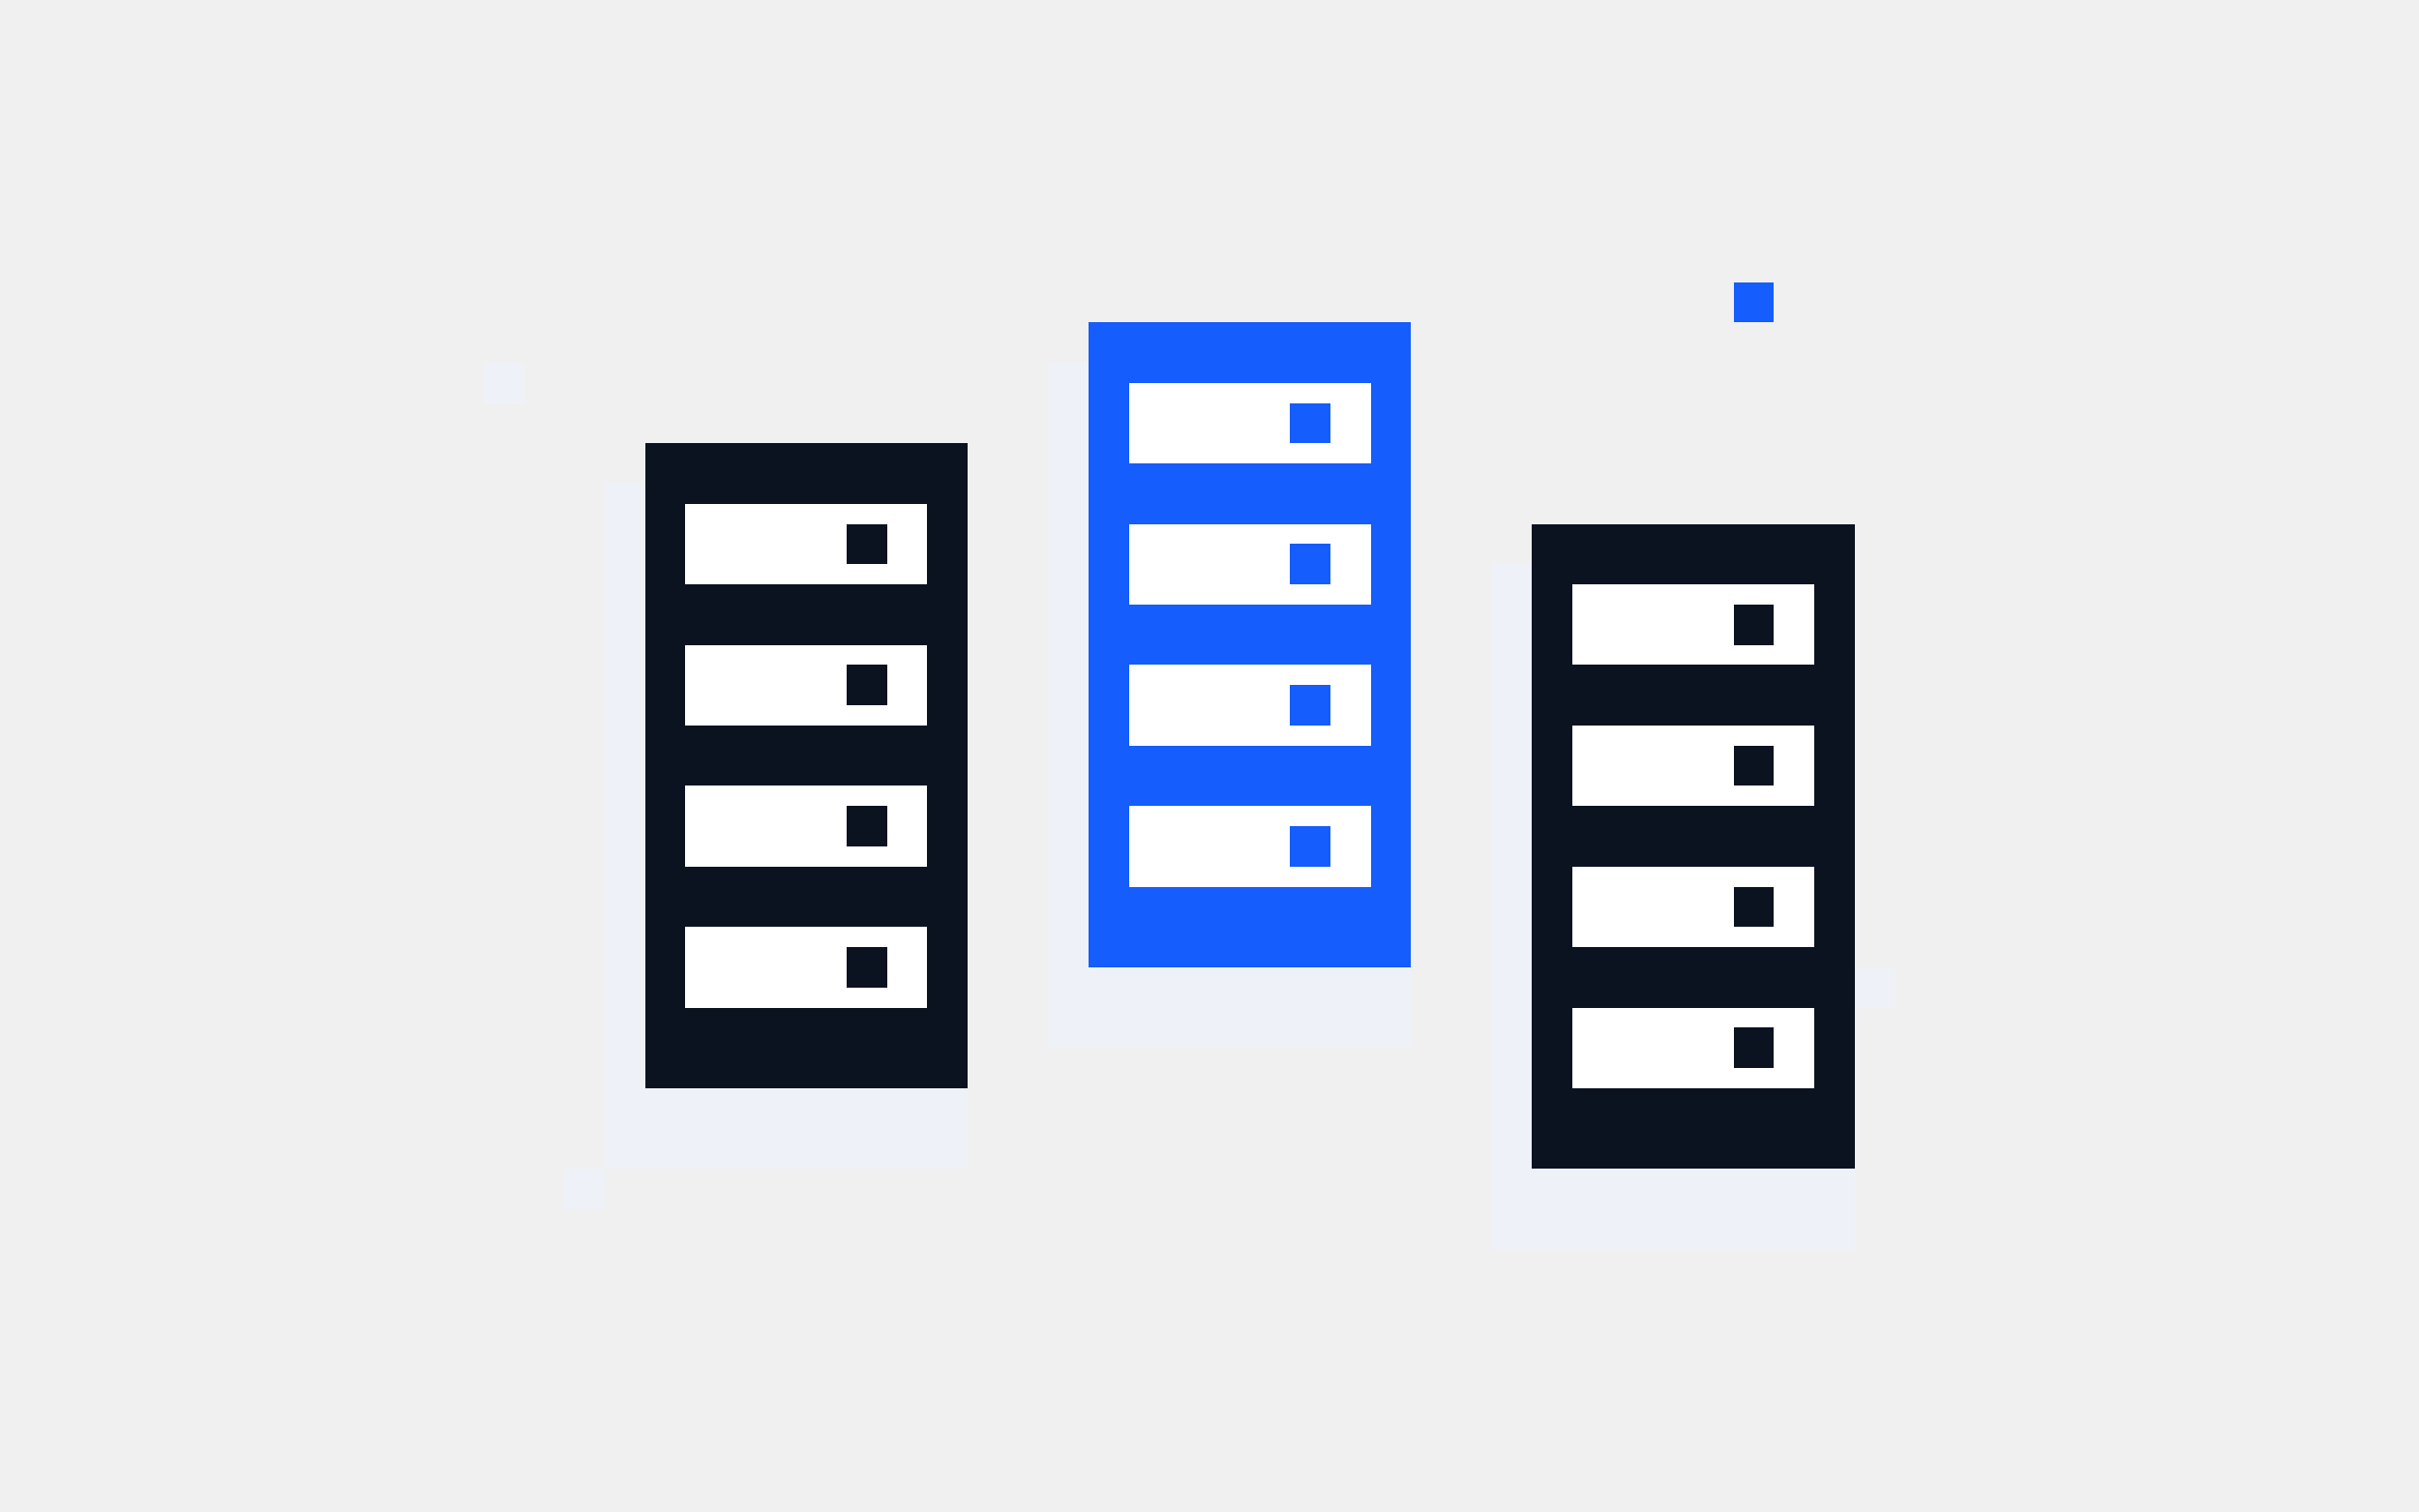
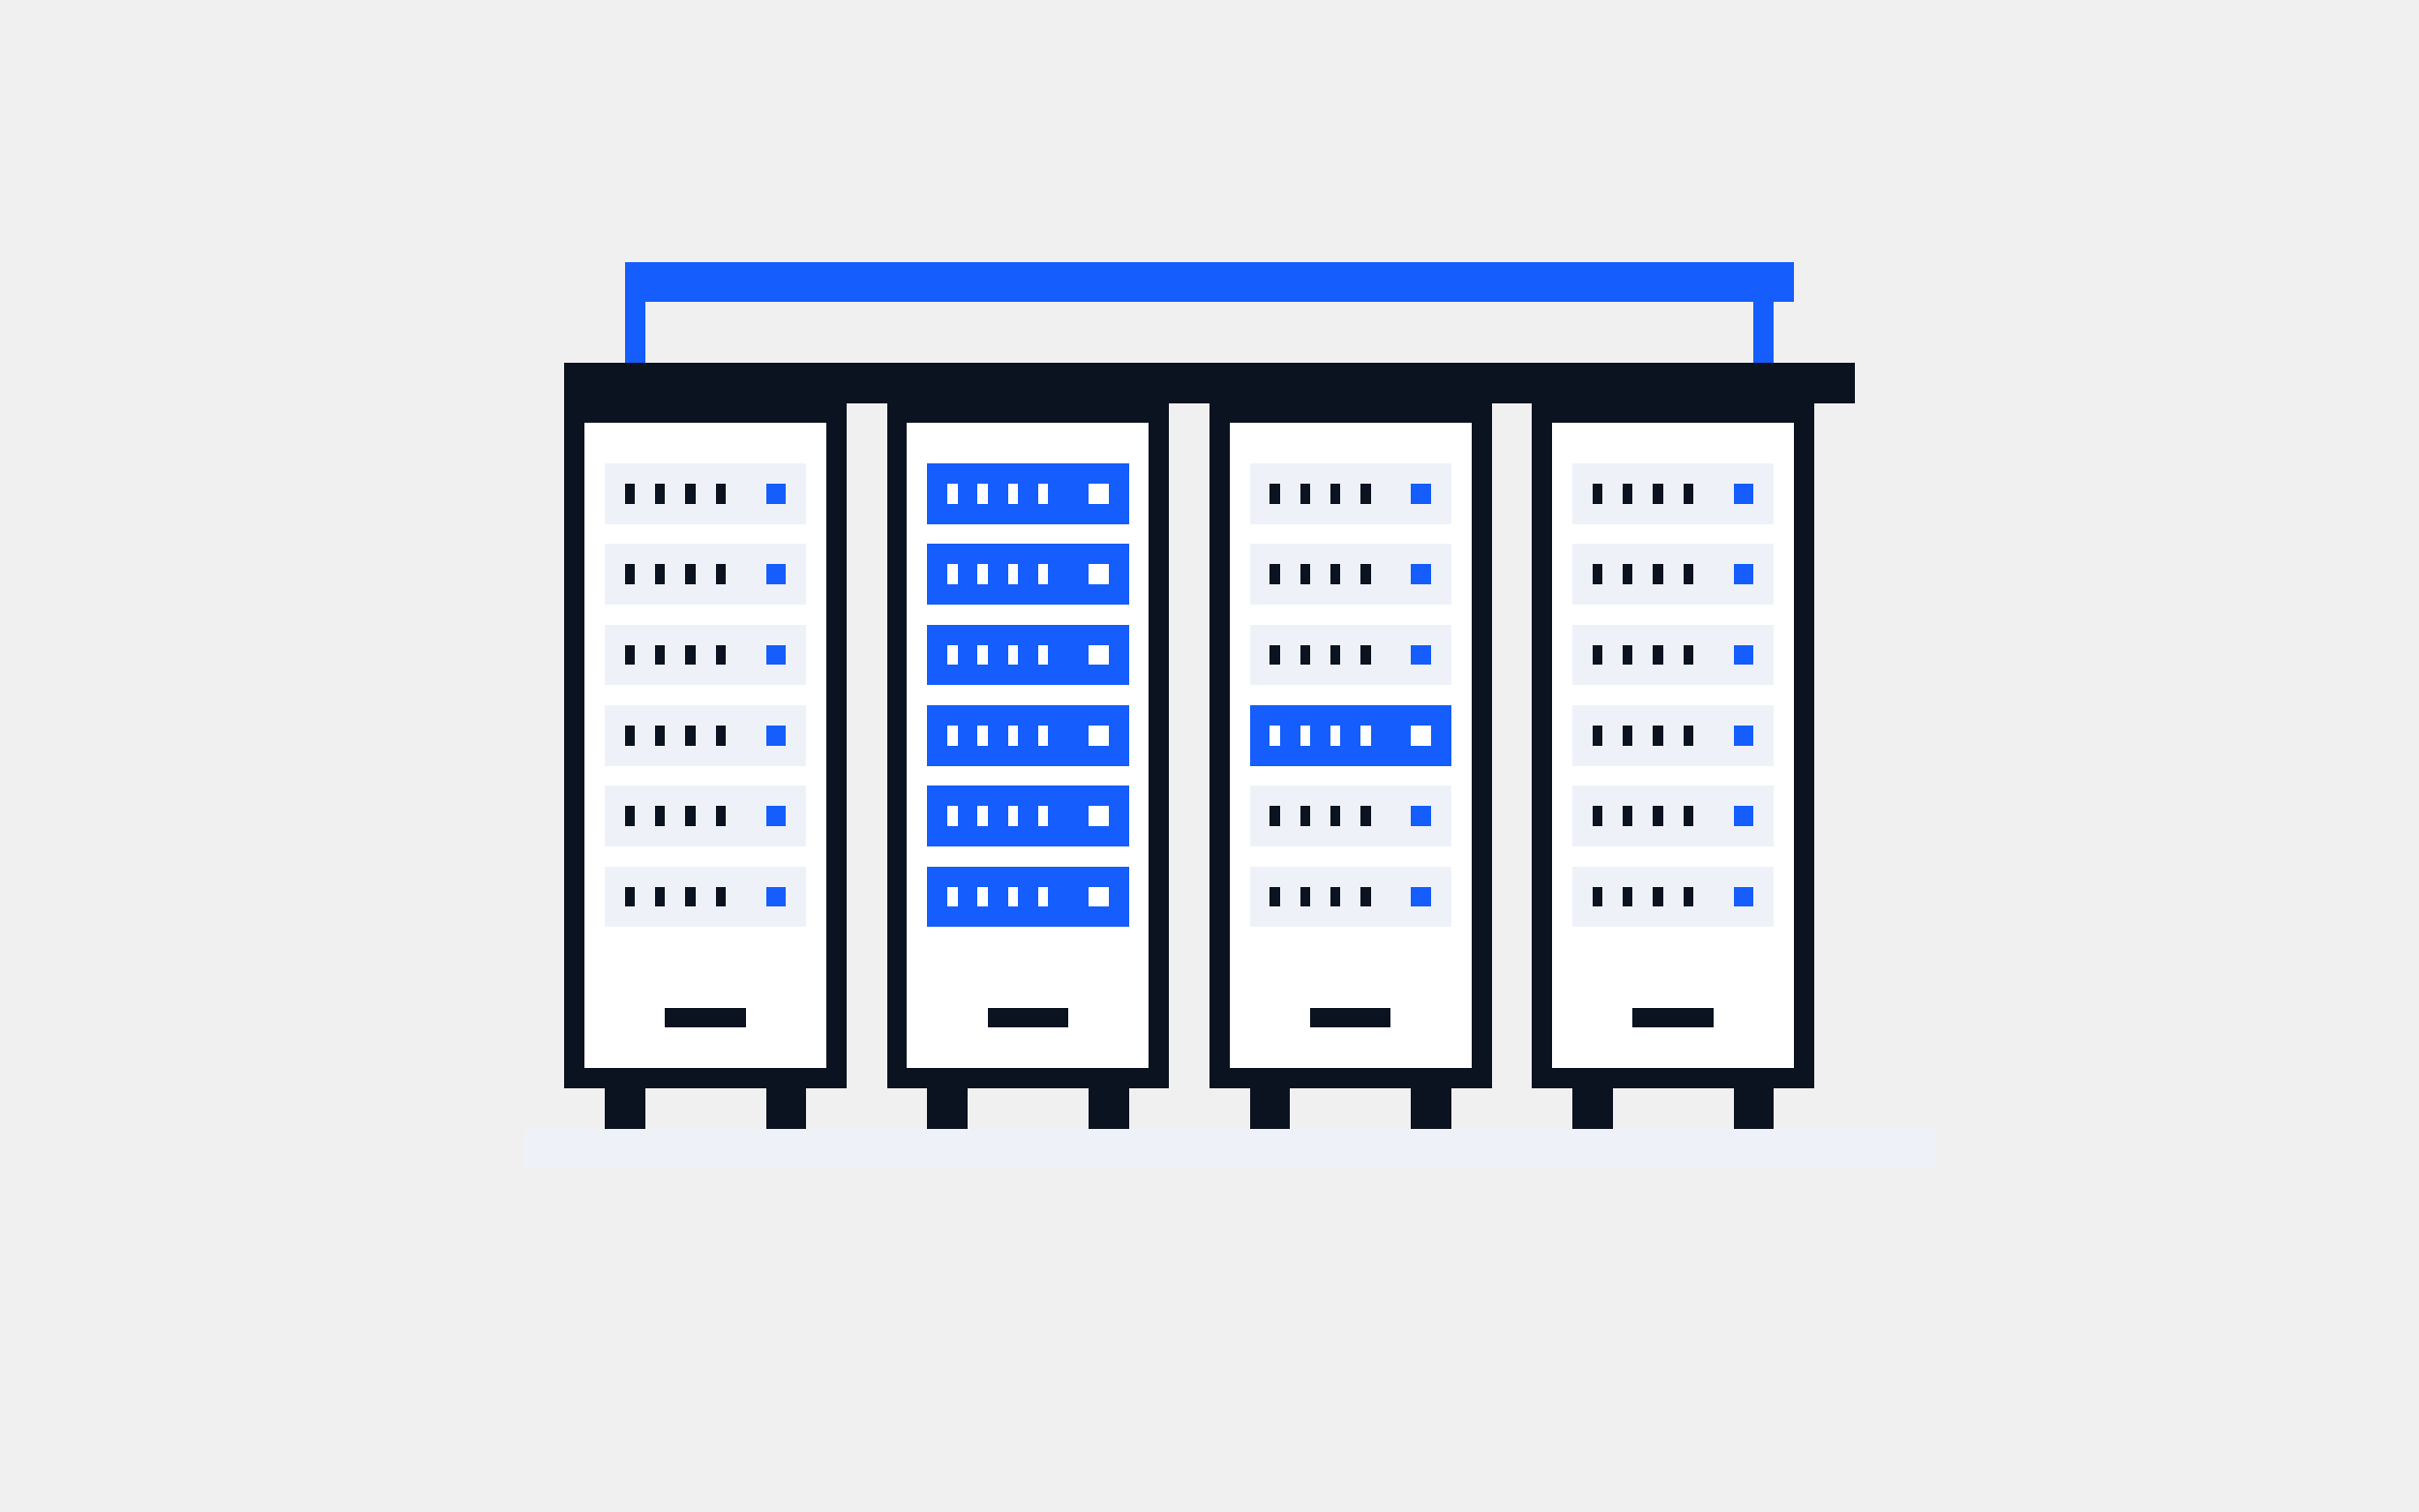
<svg xmlns="http://www.w3.org/2000/svg" viewBox="0 0 960 600" fill="none" shape-rendering="crispEdges">
-   <rect x="192" y="144" width="16" height="16" fill="#EEF2F8" />
-   <rect x="736" y="384" width="16" height="16" fill="#EEF2F8" />
-   <rect x="688" y="112" width="16" height="16" fill="#155DFC" />
-   <rect x="224" y="464" width="16" height="16" fill="#EEF2F8" />
-   <rect x="240" y="192" width="144" height="272" fill="#EEF2F8" />
-   <rect x="256" y="176" width="128" height="256" fill="#0B1220" />
-   <rect x="272" y="200" width="96" height="32" fill="#FFFFFF" />
-   <rect x="336" y="208" width="16" height="16" fill="#0B1220" />
-   <rect x="272" y="256" width="96" height="32" fill="#FFFFFF" />
-   <rect x="336" y="264" width="16" height="16" fill="#0B1220" />
-   <rect x="272" y="312" width="96" height="32" fill="#FFFFFF" />
-   <rect x="336" y="320" width="16" height="16" fill="#0B1220" />
-   <rect x="272" y="368" width="96" height="32" fill="#FFFFFF" />
-   <rect x="336" y="376" width="16" height="16" fill="#0B1220" />
-   <rect x="416" y="144" width="144" height="272" fill="#EEF2F8" />
-   <rect x="432" y="128" width="128" height="256" fill="#155DFC" />
-   <rect x="448" y="152" width="96" height="32" fill="#FFFFFF" />
-   <rect x="512" y="160" width="16" height="16" fill="#155DFC" />
-   <rect x="448" y="208" width="96" height="32" fill="#FFFFFF" />
-   <rect x="512" y="216" width="16" height="16" fill="#155DFC" />
-   <rect x="448" y="264" width="96" height="32" fill="#FFFFFF" />
-   <rect x="512" y="272" width="16" height="16" fill="#155DFC" />
-   <rect x="448" y="320" width="96" height="32" fill="#FFFFFF" />
-   <rect x="512" y="328" width="16" height="16" fill="#155DFC" />
-   <rect x="592" y="224" width="144" height="272" fill="#EEF2F8" />
-   <rect x="608" y="208" width="128" height="256" fill="#0B1220" />
-   <rect x="624" y="232" width="96" height="32" fill="#FFFFFF" />
-   <rect x="688" y="240" width="16" height="16" fill="#0B1220" />
-   <rect x="624" y="288" width="96" height="32" fill="#FFFFFF" />
-   <rect x="688" y="296" width="16" height="16" fill="#0B1220" />
-   <rect x="624" y="344" width="96" height="32" fill="#FFFFFF" />
-   <rect x="688" y="352" width="16" height="16" fill="#0B1220" />
-   <rect x="624" y="400" width="96" height="32" fill="#FFFFFF" />
-   <rect x="688" y="408" width="16" height="16" fill="#0B1220" />
+   <rect x="208" y="448" width="560" height="16" fill="#EEF2F8" />
+   <rect x="224" y="144" width="512" height="16" fill="#0B1220" />
+   <rect x="224" y="160" width="112" height="272" fill="#0B1220" />
+   <rect x="232" y="168" width="96" height="256" fill="#FFFFFF" />
+   <rect x="240" y="184" width="80" height="24" fill="#EEF2F8" />
+   <rect x="248" y="192" width="4" height="8" fill="#0B1220" />
+   <rect x="260" y="192" width="4" height="8" fill="#0B1220" />
+   <rect x="272" y="192" width="4" height="8" fill="#0B1220" />
+   <rect x="284" y="192" width="4" height="8" fill="#0B1220" />
+   <rect x="304" y="192" width="8" height="8" fill="#155DFC" />
+   <rect x="240" y="216" width="80" height="24" fill="#EEF2F8" />
+   <rect x="248" y="224" width="4" height="8" fill="#0B1220" />
+   <rect x="260" y="224" width="4" height="8" fill="#0B1220" />
+   <rect x="272" y="224" width="4" height="8" fill="#0B1220" />
+   <rect x="284" y="224" width="4" height="8" fill="#0B1220" />
+   <rect x="304" y="224" width="8" height="8" fill="#155DFC" />
+   <rect x="240" y="248" width="80" height="24" fill="#EEF2F8" />
+   <rect x="248" y="256" width="4" height="8" fill="#0B1220" />
+   <rect x="260" y="256" width="4" height="8" fill="#0B1220" />
+   <rect x="272" y="256" width="4" height="8" fill="#0B1220" />
+   <rect x="284" y="256" width="4" height="8" fill="#0B1220" />
+   <rect x="304" y="256" width="8" height="8" fill="#155DFC" />
+   <rect x="240" y="280" width="80" height="24" fill="#EEF2F8" />
+   <rect x="248" y="288" width="4" height="8" fill="#0B1220" />
+   <rect x="260" y="288" width="4" height="8" fill="#0B1220" />
+   <rect x="272" y="288" width="4" height="8" fill="#0B1220" />
+   <rect x="284" y="288" width="4" height="8" fill="#0B1220" />
+   <rect x="304" y="288" width="8" height="8" fill="#155DFC" />
+   <rect x="240" y="312" width="80" height="24" fill="#EEF2F8" />
+   <rect x="248" y="320" width="4" height="8" fill="#0B1220" />
+   <rect x="260" y="320" width="4" height="8" fill="#0B1220" />
+   <rect x="272" y="320" width="4" height="8" fill="#0B1220" />
+   <rect x="284" y="320" width="4" height="8" fill="#0B1220" />
+   <rect x="304" y="320" width="8" height="8" fill="#155DFC" />
+   <rect x="240" y="344" width="80" height="24" fill="#EEF2F8" />
+   <rect x="248" y="352" width="4" height="8" fill="#0B1220" />
+   <rect x="260" y="352" width="4" height="8" fill="#0B1220" />
+   <rect x="272" y="352" width="4" height="8" fill="#0B1220" />
+   <rect x="284" y="352" width="4" height="8" fill="#0B1220" />
+   <rect x="304" y="352" width="8" height="8" fill="#155DFC" />
+   <rect x="264" y="400" width="32" height="8" fill="#0B1220" />
+   <rect x="240" y="432" width="16" height="16" fill="#0B1220" />
+   <rect x="304" y="432" width="16" height="16" fill="#0B1220" />
+   <rect x="352" y="160" width="112" height="272" fill="#0B1220" />
+   <rect x="360" y="168" width="96" height="256" fill="#FFFFFF" />
+   <rect x="368" y="184" width="80" height="24" fill="#155DFC" />
+   <rect x="376" y="192" width="4" height="8" fill="#FFFFFF" />
+   <rect x="388" y="192" width="4" height="8" fill="#FFFFFF" />
+   <rect x="400" y="192" width="4" height="8" fill="#FFFFFF" />
+   <rect x="412" y="192" width="4" height="8" fill="#FFFFFF" />
+   <rect x="432" y="192" width="8" height="8" fill="#FFFFFF" />
+   <rect x="368" y="216" width="80" height="24" fill="#155DFC" />
+   <rect x="376" y="224" width="4" height="8" fill="#FFFFFF" />
+   <rect x="388" y="224" width="4" height="8" fill="#FFFFFF" />
+   <rect x="400" y="224" width="4" height="8" fill="#FFFFFF" />
+   <rect x="412" y="224" width="4" height="8" fill="#FFFFFF" />
+   <rect x="432" y="224" width="8" height="8" fill="#FFFFFF" />
+   <rect x="368" y="248" width="80" height="24" fill="#155DFC" />
+   <rect x="376" y="256" width="4" height="8" fill="#FFFFFF" />
+   <rect x="388" y="256" width="4" height="8" fill="#FFFFFF" />
+   <rect x="400" y="256" width="4" height="8" fill="#FFFFFF" />
+   <rect x="412" y="256" width="4" height="8" fill="#FFFFFF" />
+   <rect x="432" y="256" width="8" height="8" fill="#FFFFFF" />
+   <rect x="368" y="280" width="80" height="24" fill="#155DFC" />
+   <rect x="376" y="288" width="4" height="8" fill="#FFFFFF" />
+   <rect x="388" y="288" width="4" height="8" fill="#FFFFFF" />
+   <rect x="400" y="288" width="4" height="8" fill="#FFFFFF" />
+   <rect x="412" y="288" width="4" height="8" fill="#FFFFFF" />
+   <rect x="432" y="288" width="8" height="8" fill="#FFFFFF" />
+   <rect x="368" y="312" width="80" height="24" fill="#155DFC" />
+   <rect x="376" y="320" width="4" height="8" fill="#FFFFFF" />
+   <rect x="388" y="320" width="4" height="8" fill="#FFFFFF" />
+   <rect x="400" y="320" width="4" height="8" fill="#FFFFFF" />
+   <rect x="412" y="320" width="4" height="8" fill="#FFFFFF" />
+   <rect x="432" y="320" width="8" height="8" fill="#FFFFFF" />
+   <rect x="368" y="344" width="80" height="24" fill="#155DFC" />
+   <rect x="376" y="352" width="4" height="8" fill="#FFFFFF" />
+   <rect x="388" y="352" width="4" height="8" fill="#FFFFFF" />
+   <rect x="400" y="352" width="4" height="8" fill="#FFFFFF" />
+   <rect x="412" y="352" width="4" height="8" fill="#FFFFFF" />
+   <rect x="432" y="352" width="8" height="8" fill="#FFFFFF" />
+   <rect x="392" y="400" width="32" height="8" fill="#0B1220" />
+   <rect x="368" y="432" width="16" height="16" fill="#0B1220" />
+   <rect x="432" y="432" width="16" height="16" fill="#0B1220" />
+   <rect x="480" y="160" width="112" height="272" fill="#0B1220" />
+   <rect x="488" y="168" width="96" height="256" fill="#FFFFFF" />
+   <rect x="496" y="184" width="80" height="24" fill="#EEF2F8" />
+   <rect x="504" y="192" width="4" height="8" fill="#0B1220" />
+   <rect x="516" y="192" width="4" height="8" fill="#0B1220" />
+   <rect x="528" y="192" width="4" height="8" fill="#0B1220" />
+   <rect x="540" y="192" width="4" height="8" fill="#0B1220" />
+   <rect x="560" y="192" width="8" height="8" fill="#155DFC" />
+   <rect x="496" y="216" width="80" height="24" fill="#EEF2F8" />
+   <rect x="504" y="224" width="4" height="8" fill="#0B1220" />
+   <rect x="516" y="224" width="4" height="8" fill="#0B1220" />
+   <rect x="528" y="224" width="4" height="8" fill="#0B1220" />
+   <rect x="540" y="224" width="4" height="8" fill="#0B1220" />
+   <rect x="560" y="224" width="8" height="8" fill="#155DFC" />
+   <rect x="496" y="248" width="80" height="24" fill="#EEF2F8" />
+   <rect x="504" y="256" width="4" height="8" fill="#0B1220" />
+   <rect x="516" y="256" width="4" height="8" fill="#0B1220" />
+   <rect x="528" y="256" width="4" height="8" fill="#0B1220" />
+   <rect x="540" y="256" width="4" height="8" fill="#0B1220" />
+   <rect x="560" y="256" width="8" height="8" fill="#155DFC" />
+   <rect x="496" y="280" width="80" height="24" fill="#155DFC" />
+   <rect x="504" y="288" width="4" height="8" fill="#FFFFFF" />
+   <rect x="516" y="288" width="4" height="8" fill="#FFFFFF" />
+   <rect x="528" y="288" width="4" height="8" fill="#FFFFFF" />
+   <rect x="540" y="288" width="4" height="8" fill="#FFFFFF" />
+   <rect x="560" y="288" width="8" height="8" fill="#FFFFFF" />
+   <rect x="496" y="312" width="80" height="24" fill="#EEF2F8" />
+   <rect x="504" y="320" width="4" height="8" fill="#0B1220" />
+   <rect x="516" y="320" width="4" height="8" fill="#0B1220" />
+   <rect x="528" y="320" width="4" height="8" fill="#0B1220" />
+   <rect x="540" y="320" width="4" height="8" fill="#0B1220" />
+   <rect x="560" y="320" width="8" height="8" fill="#155DFC" />
+   <rect x="496" y="344" width="80" height="24" fill="#EEF2F8" />
+   <rect x="504" y="352" width="4" height="8" fill="#0B1220" />
+   <rect x="516" y="352" width="4" height="8" fill="#0B1220" />
+   <rect x="528" y="352" width="4" height="8" fill="#0B1220" />
+   <rect x="540" y="352" width="4" height="8" fill="#0B1220" />
+   <rect x="560" y="352" width="8" height="8" fill="#155DFC" />
+   <rect x="520" y="400" width="32" height="8" fill="#0B1220" />
+   <rect x="496" y="432" width="16" height="16" fill="#0B1220" />
+   <rect x="560" y="432" width="16" height="16" fill="#0B1220" />
+   <rect x="608" y="160" width="112" height="272" fill="#0B1220" />
+   <rect x="616" y="168" width="96" height="256" fill="#FFFFFF" />
+   <rect x="624" y="184" width="80" height="24" fill="#EEF2F8" />
+   <rect x="632" y="192" width="4" height="8" fill="#0B1220" />
+   <rect x="644" y="192" width="4" height="8" fill="#0B1220" />
+   <rect x="656" y="192" width="4" height="8" fill="#0B1220" />
+   <rect x="668" y="192" width="4" height="8" fill="#0B1220" />
+   <rect x="688" y="192" width="8" height="8" fill="#155DFC" />
+   <rect x="624" y="216" width="80" height="24" fill="#EEF2F8" />
+   <rect x="632" y="224" width="4" height="8" fill="#0B1220" />
+   <rect x="644" y="224" width="4" height="8" fill="#0B1220" />
+   <rect x="656" y="224" width="4" height="8" fill="#0B1220" />
+   <rect x="668" y="224" width="4" height="8" fill="#0B1220" />
+   <rect x="688" y="224" width="8" height="8" fill="#155DFC" />
+   <rect x="624" y="248" width="80" height="24" fill="#EEF2F8" />
+   <rect x="632" y="256" width="4" height="8" fill="#0B1220" />
+   <rect x="644" y="256" width="4" height="8" fill="#0B1220" />
+   <rect x="656" y="256" width="4" height="8" fill="#0B1220" />
+   <rect x="668" y="256" width="4" height="8" fill="#0B1220" />
+   <rect x="688" y="256" width="8" height="8" fill="#155DFC" />
+   <rect x="624" y="280" width="80" height="24" fill="#EEF2F8" />
+   <rect x="632" y="288" width="4" height="8" fill="#0B1220" />
+   <rect x="644" y="288" width="4" height="8" fill="#0B1220" />
+   <rect x="656" y="288" width="4" height="8" fill="#0B1220" />
+   <rect x="668" y="288" width="4" height="8" fill="#0B1220" />
+   <rect x="688" y="288" width="8" height="8" fill="#155DFC" />
+   <rect x="624" y="312" width="80" height="24" fill="#EEF2F8" />
+   <rect x="632" y="320" width="4" height="8" fill="#0B1220" />
+   <rect x="644" y="320" width="4" height="8" fill="#0B1220" />
+   <rect x="656" y="320" width="4" height="8" fill="#0B1220" />
+   <rect x="668" y="320" width="4" height="8" fill="#0B1220" />
+   <rect x="688" y="320" width="8" height="8" fill="#155DFC" />
+   <rect x="624" y="344" width="80" height="24" fill="#EEF2F8" />
+   <rect x="632" y="352" width="4" height="8" fill="#0B1220" />
+   <rect x="644" y="352" width="4" height="8" fill="#0B1220" />
+   <rect x="656" y="352" width="4" height="8" fill="#0B1220" />
+   <rect x="668" y="352" width="4" height="8" fill="#0B1220" />
+   <rect x="688" y="352" width="8" height="8" fill="#155DFC" />
+   <rect x="648" y="400" width="32" height="8" fill="#0B1220" />
+   <rect x="624" y="432" width="16" height="16" fill="#0B1220" />
+   <rect x="688" y="432" width="16" height="16" fill="#0B1220" />
+   <rect x="248" y="104" width="464" height="16" fill="#155DFC" />
+   <rect x="248" y="120" width="8" height="24" fill="#155DFC" />
+   <rect x="696" y="120" width="8" height="24" fill="#155DFC" />
</svg>
